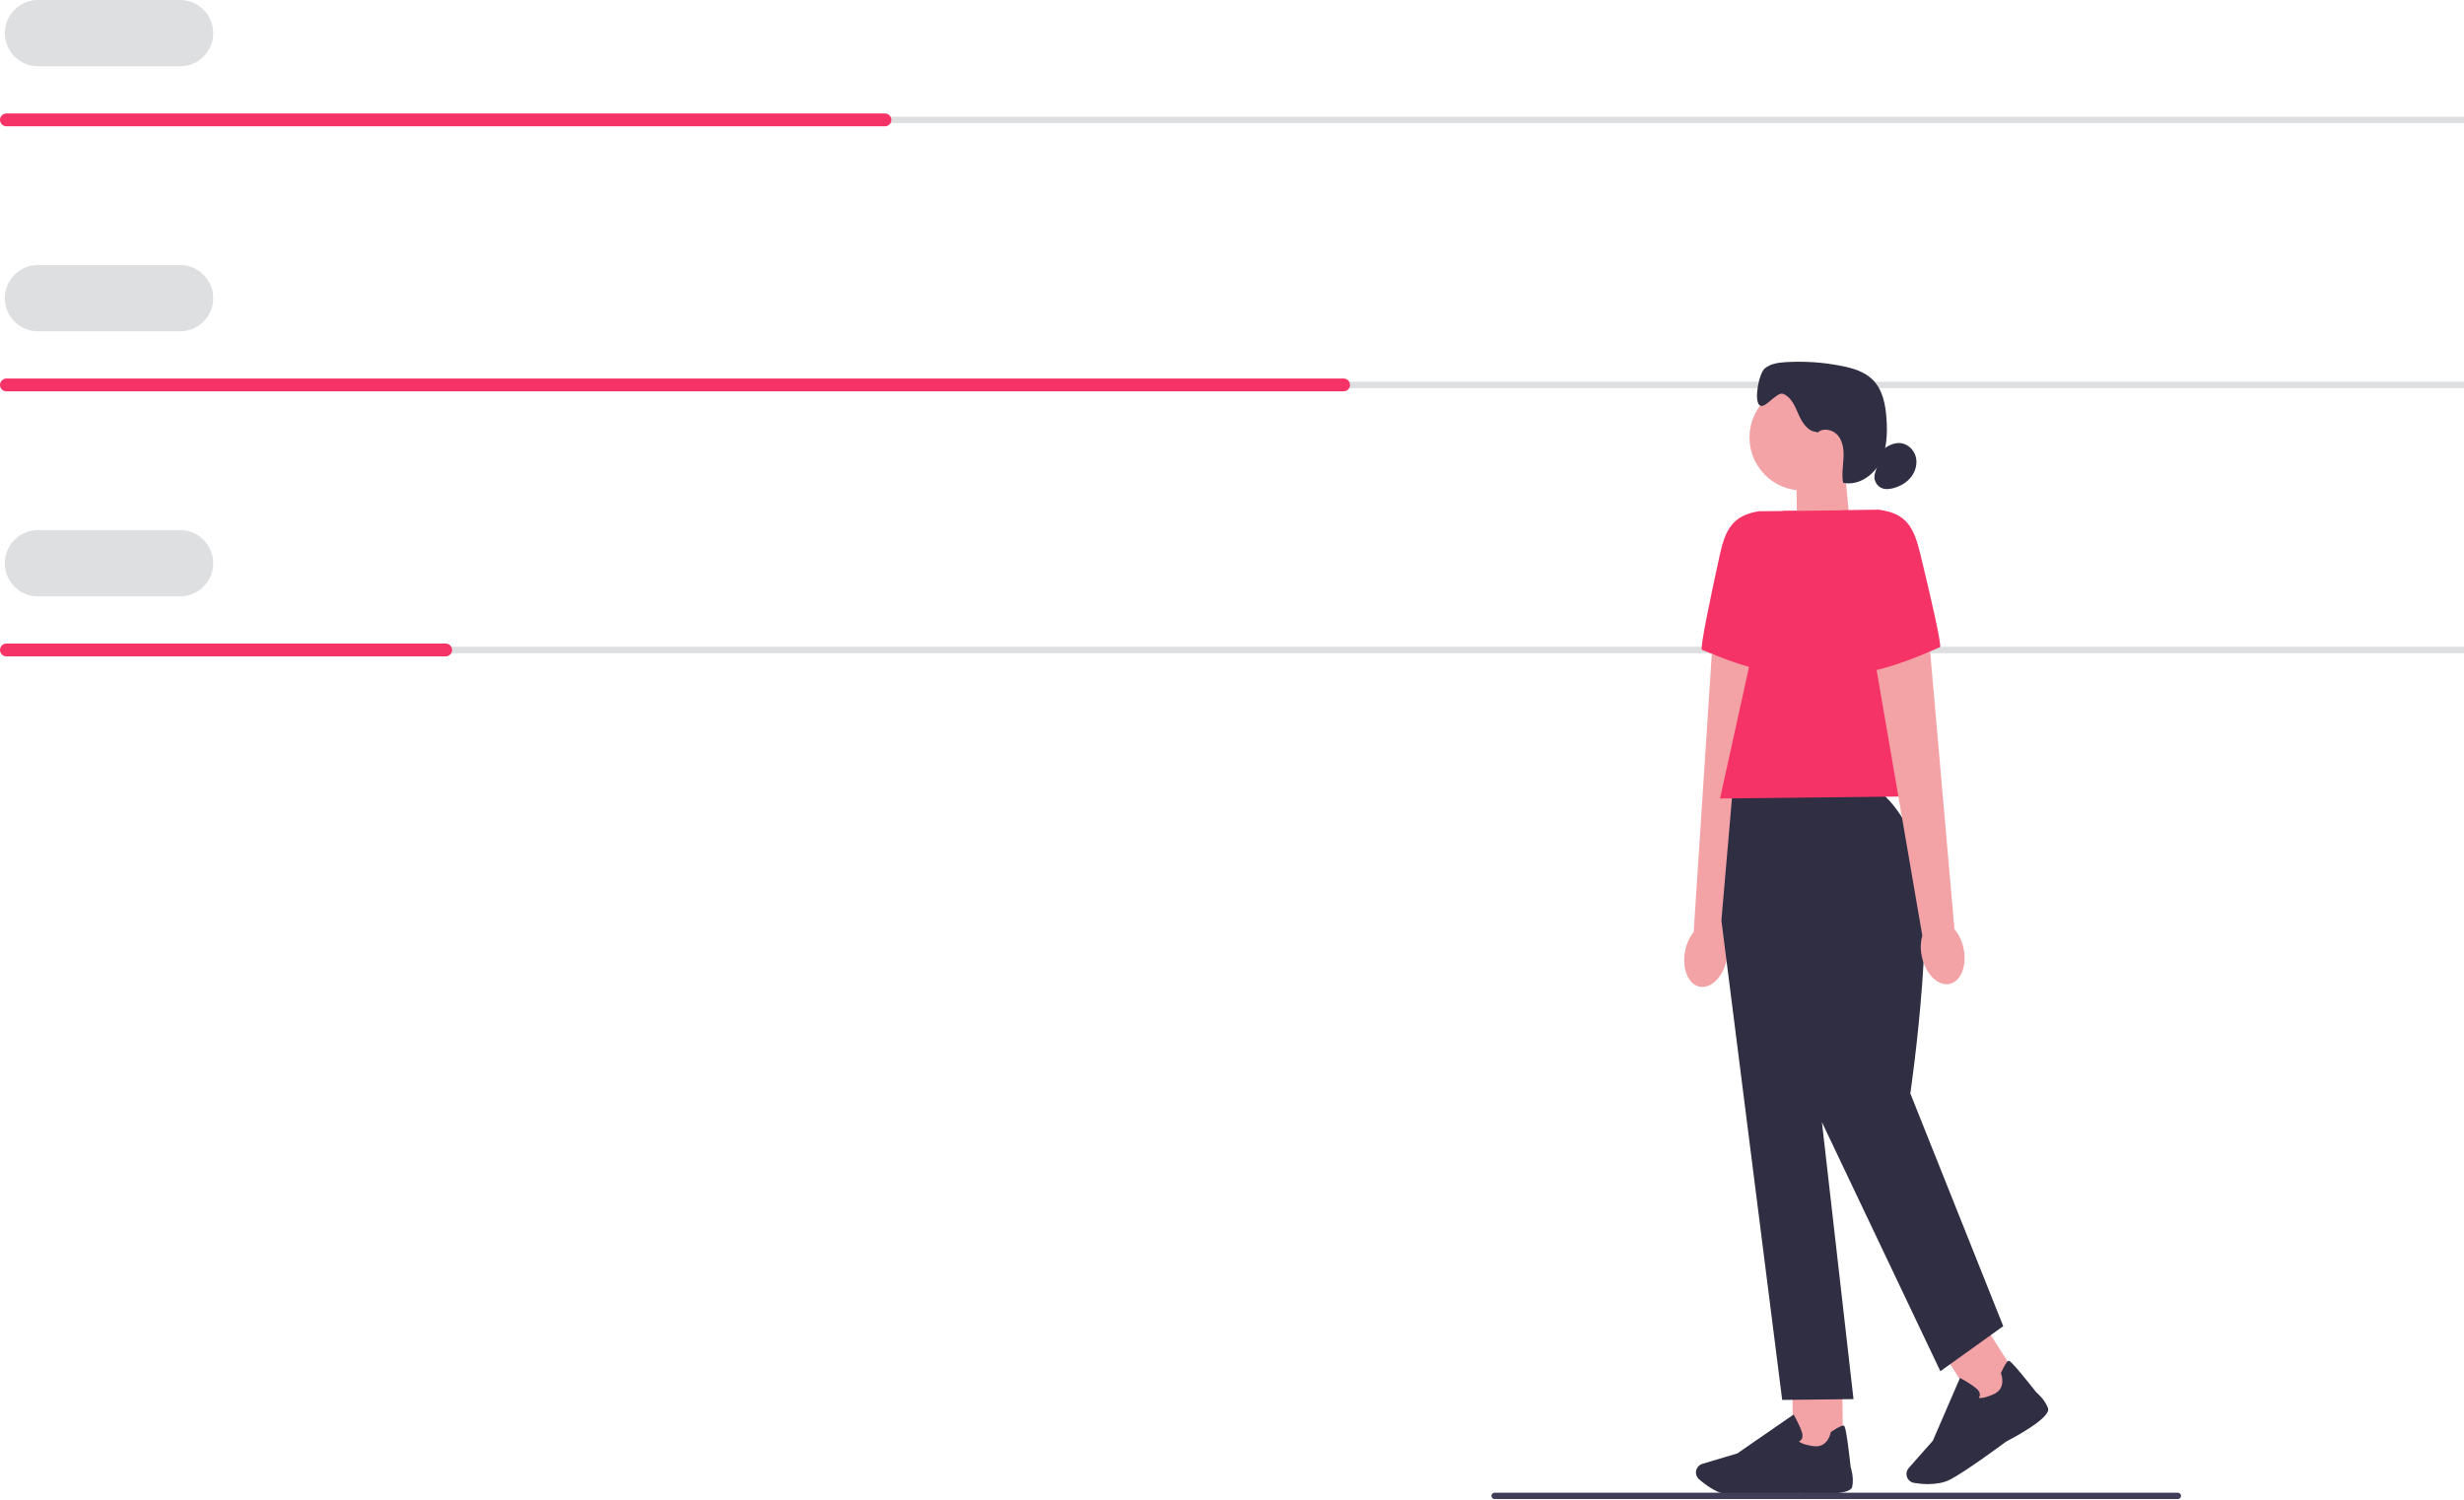
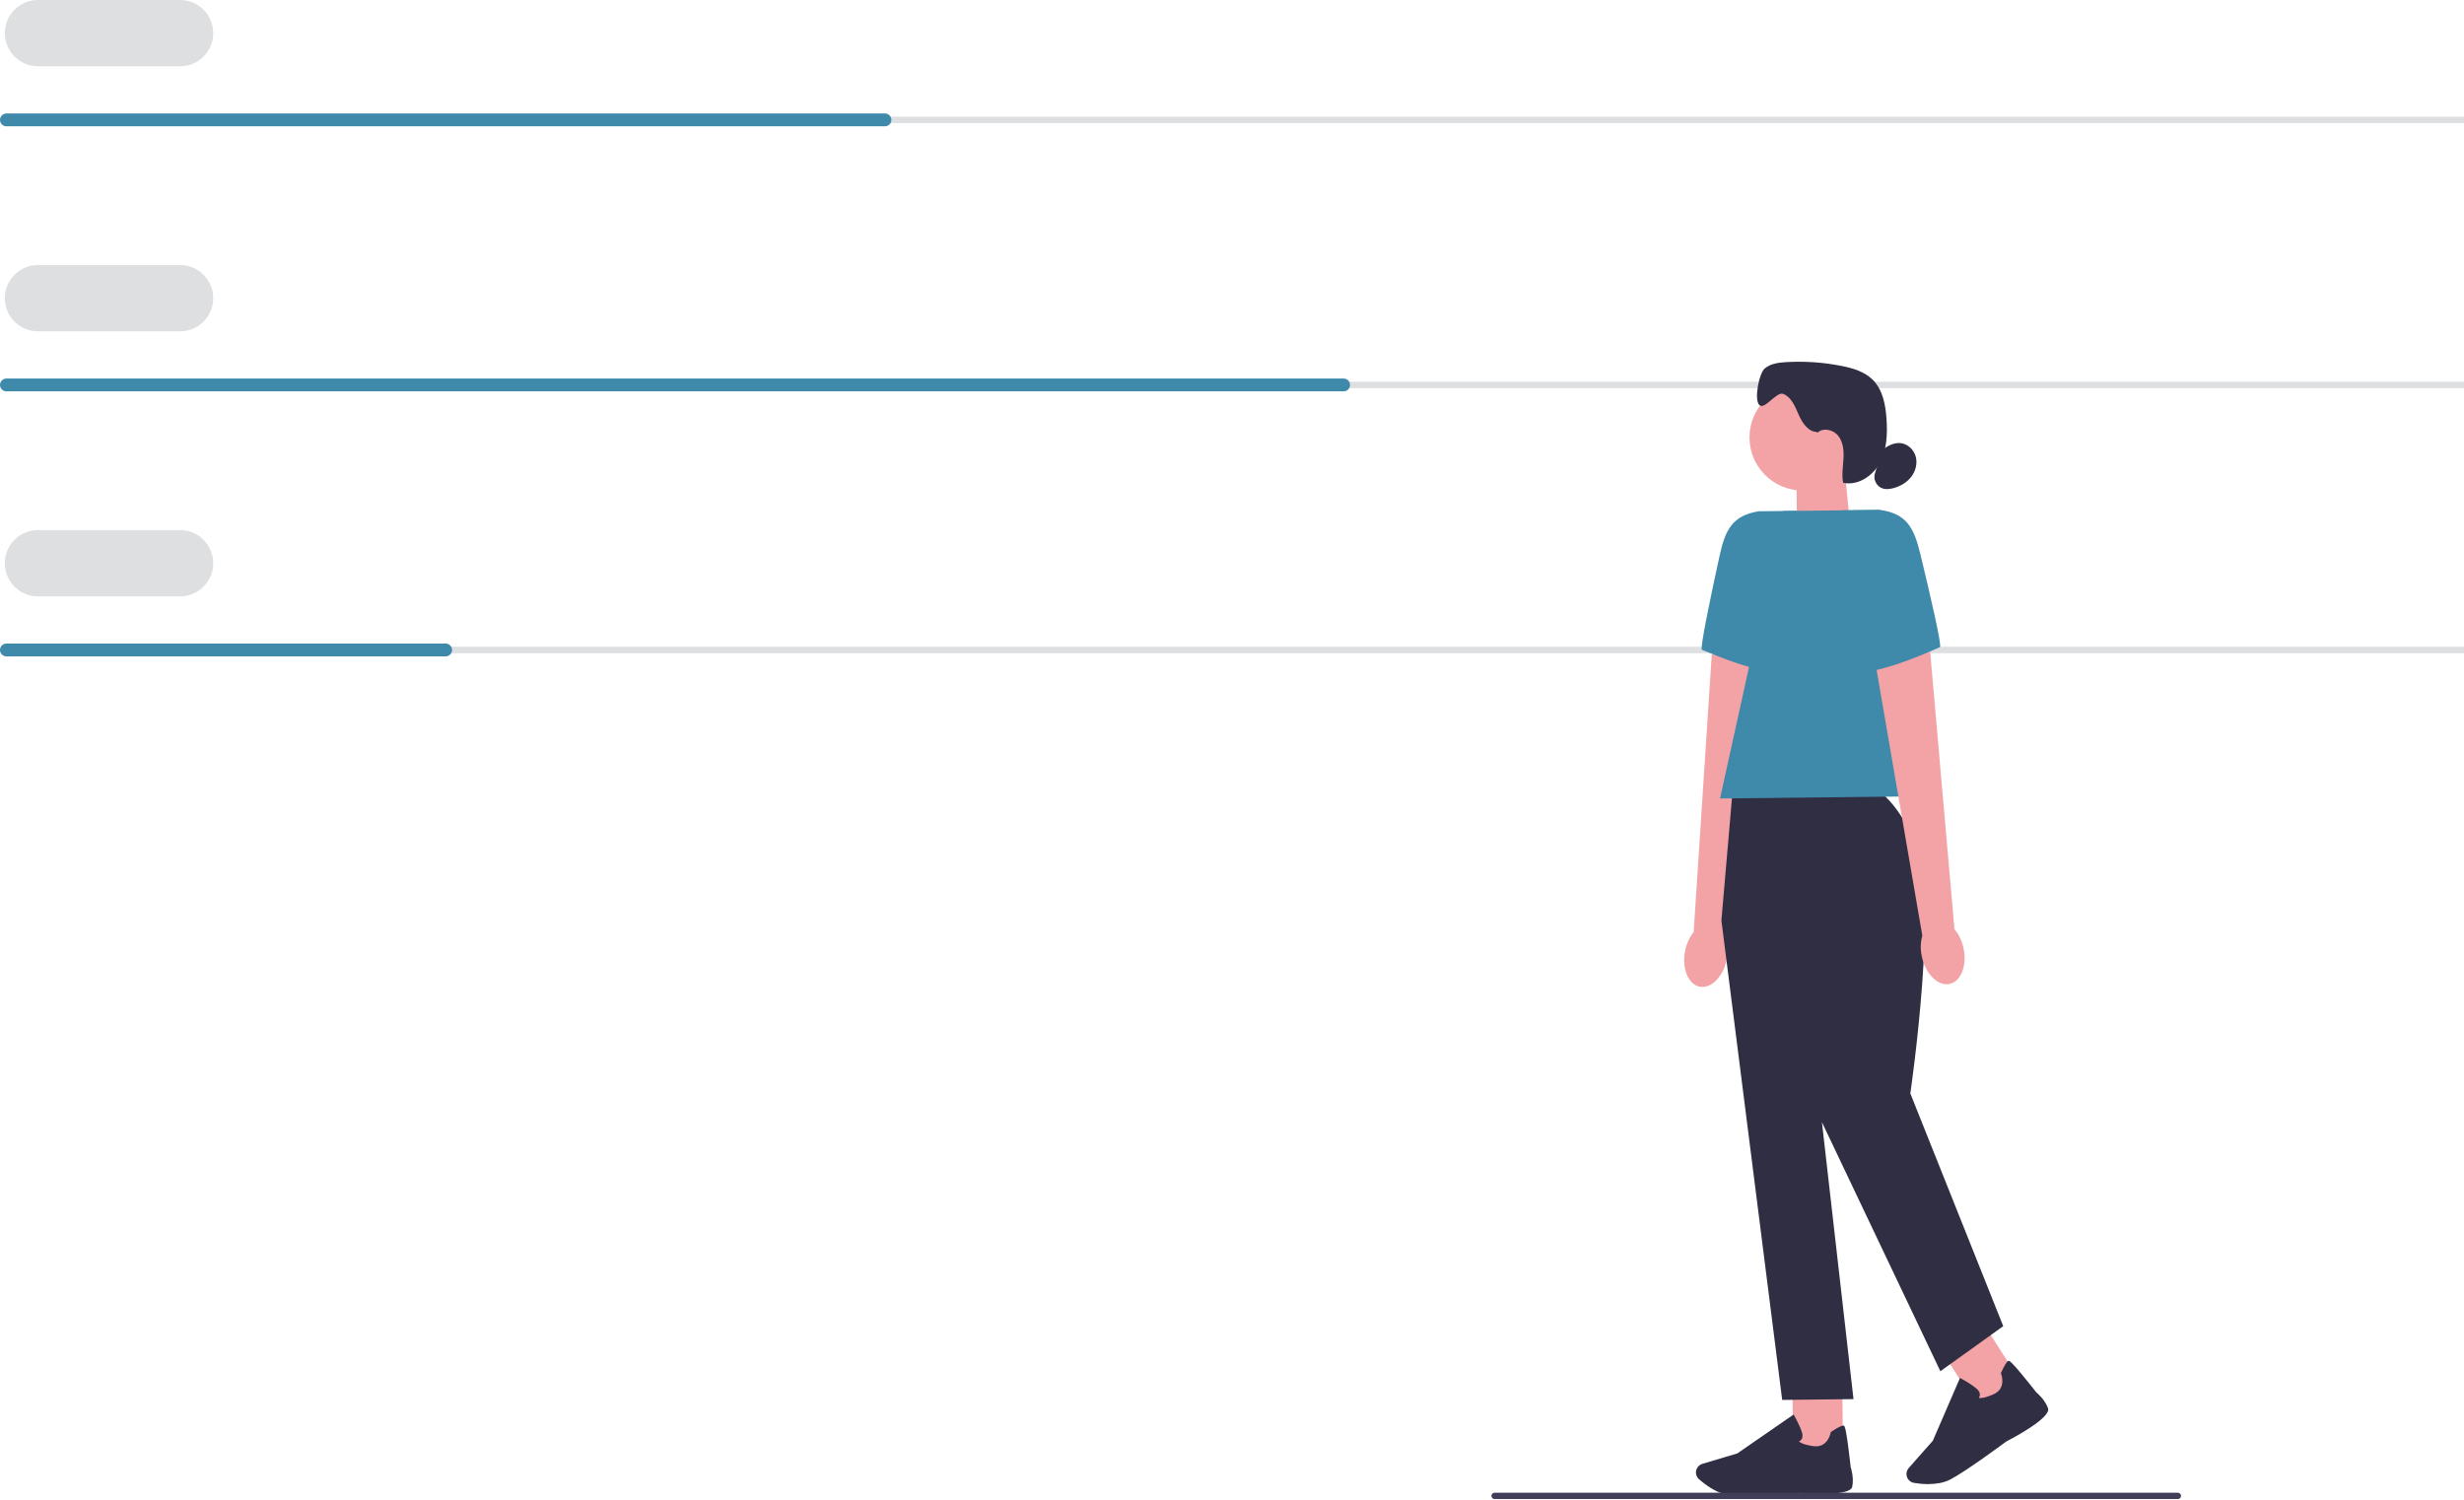
<svg xmlns="http://www.w3.org/2000/svg" width="768.47" height="467.54" viewBox="0 0 768.47 467.54">
  <rect x="2" y="36.39" width="766.47" height="2" fill="#dedfe0" data-darkreader-inline-fill="" style="--darkreader-inline-fill: #2a2e2f;" />
  <path d="m56.15,20.67H11.84c-5.7,0-10.34-4.64-10.34-10.34S6.14,0,11.84,0h44.32c5.7,0,10.34,4.64,10.34,10.34s-4.64,10.34-10.34,10.34h0Z" fill="#dedfe0" data-darkreader-inline-fill="" style="--darkreader-inline-fill: #d4d0ca;" />
  <rect x="2" y="119.06" width="766.47" height="2" fill="#dedfe0" data-darkreader-inline-fill="" style="--darkreader-inline-fill: #2a2e2f;" />
  <path d="m56.15,103.34H11.84c-5.7,0-10.34-4.64-10.34-10.34s4.64-10.34,10.34-10.34h44.32c5.7,0,10.34,4.64,10.34,10.34s-4.64,10.34-10.34,10.34h0Z" fill="#dedfe0" data-darkreader-inline-fill="" style="--darkreader-inline-fill: #d4d0ca;" />
  <rect x="2" y="201.72" width="766.47" height="2" fill="#dedfe0" data-darkreader-inline-fill="" style="--darkreader-inline-fill: #2a2e2f;" />
  <path d="m56.15,186.01H11.84c-5.7,0-10.34-4.64-10.34-10.34s4.64-10.34,10.34-10.34h44.32c5.7,0,10.34,4.64,10.34,10.34s-4.64,10.34-10.34,10.34h0Z" fill="#dedfe0" data-darkreader-inline-fill="" style="--darkreader-inline-fill: #d4d0ca;" />
-   <path d="m276,39.39H2c-1.1,0-2-.9-2-2s.9-2,2-2h274c1.1,0,2,.9,2,2s-.9,2-2,2Z" fill="#f63366" data-darkreader-inline-fill="" style="--darkreader-inline-fill: #ab0832;" />
-   <path d="m419.05,122.06H2c-1.1,0-2-.9-2-2s.9-2,2-2h417.05c1.1,0,2,.9,2,2s-.9,2-2,2Z" fill="#f63366" data-darkreader-inline-fill="" style="--darkreader-inline-fill: #ab0832;" />
-   <path d="m139,204.72H2c-1.1,0-2-.9-2-2s.9-2,2-2h137c1.1,0,2,.9,2,2s-.9,2-2,2Z" fill="#f63366" data-darkreader-inline-fill="" style="--darkreader-inline-fill: #ab0832;" />
+   <path d="m276,39.39H2c-1.1,0-2-.9-2-2s.9-2,2-2h274c1.1,0,2,.9,2,2s-.9,2-2,2Z" fill="#3f89ab" data-darkreader-inline-fill="" style="--darkreader-inline-fill: #326e89;" />
+   <path d="m419.05,122.06H2c-1.1,0-2-.9-2-2s.9-2,2-2h417.05c1.1,0,2,.9,2,2s-.9,2-2,2Z" fill="#3f89ab" data-darkreader-inline-fill="" style="--darkreader-inline-fill: #326e89;" />
+   <path d="m139,204.72H2c-1.1,0-2-.9-2-2s.9-2,2-2h137c1.1,0,2,.9,2,2s-.9,2-2,2Z" fill="#3f89ab" data-darkreader-inline-fill="" style="--darkreader-inline-fill: #326e89;" />
  <g>
    <polygon points="577.06 164.66 560.51 170.3 560.24 146.39 575.31 146.22 577.06 164.66" fill="#f3a3a6" data-darkreader-inline-fill="" style="--darkreader-inline-fill: #f19195;" />
    <circle cx="562.19" cy="136.43" r="16.56" fill="#f3a3a6" data-darkreader-inline-fill="" style="--darkreader-inline-fill: #f19195;" />
    <path d="m566.71,134.74c-2.77-.05-4.62-2.83-5.73-5.38s-2.25-5.47-4.82-6.5c-2.11-.84-5.75,5.03-7.43,3.5-1.75-1.6-.15-9.94,1.67-11.45,1.82-1.51,4.33-1.83,6.69-1.97,5.77-.33,11.57.07,17.24,1.19,3.5.69,7.12,1.75,9.67,4.25,3.23,3.17,4.1,8,4.38,12.52.29,4.62.07,9.47-2.13,13.55-2.21,4.07-6.88,7.11-11.41,6.13-.48-2.45-.05-4.97.1-7.47.15-2.49-.07-5.18-1.61-7.15s-4.8-2.72-6.55-.94" fill="#2f2e43" data-darkreader-inline-fill="" style="--darkreader-inline-fill: #c4bfb8;" />
    <path d="m587.14,140.25c1.64-1.23,3.61-2.27,5.65-2.04,2.21.24,4.09,2.04,4.68,4.18.59,2.14-.02,4.51-1.36,6.28-1.34,1.77-3.35,2.95-5.49,3.55-1.24.35-2.59.5-3.78,0-1.75-.73-2.71-2.94-2.05-4.72" fill="#2f2e43" data-darkreader-inline-fill="" style="--darkreader-inline-fill: #c4bfb8;" />
    <g>
      <path id="uuid-c8983f9d-ef50-4d77-8f7b-49f8a94dcf30-266" d="m525.53,296.7c-1.04,5.45,1.03,10.4,4.64,11.05,3.6.65,7.37-3.25,8.41-8.7.45-2.17.35-4.42-.29-6.55l12.74-85.41-17.16-3.03-5.65,86.63c-1.38,1.77-2.31,3.83-2.69,6.02h0Z" fill="#f3a3a6" data-darkreader-inline-fill="" style="--darkreader-inline-fill: #640d10;" />
-       <path d="m560.21,159.33l-11.69.13c-8.25,1.34-10.45,5.78-12.23,13.94-2.73,12.45-6.21,29.04-5.48,29.27,1.17.38,21.17,9.52,31.29,7.26l-1.89-50.6h0Z" fill="#f63366" data-darkreader-inline-fill="" style="--darkreader-inline-fill: #f73f6f;" />
+       <path d="m560.21,159.33l-11.69.13c-8.25,1.34-10.45,5.78-12.23,13.94-2.73,12.45-6.21,29.04-5.48,29.27,1.17.38,21.17,9.52,31.29,7.26l-1.89-50.6h0Z" fill="#3f89ab" data-darkreader-inline-fill="" style="--darkreader-inline-fill: #62a6c5;" />
    </g>
    <rect x="559.12" y="430.83" width="15.56" height="22.07" transform="translate(-4.9 6.36) rotate(-.64)" fill="#f3a3a6" data-darkreader-inline-fill="" style="--darkreader-inline-fill: #f19195;" />
    <path d="m544.2,466.56c-1.64.02-3.09,0-4.19-.09-4.14-.33-8.11-3.34-10.12-5.1-.9-.79-1.2-2.07-.75-3.17h0c.32-.79.98-1.39,1.8-1.64l10.89-3.24,17.55-12.13.2.35c.08.13,1.85,3.24,2.45,5.35.23.8.18,1.47-.15,1.99-.23.36-.55.57-.81.7.32.33,1.33,1,4.43,1.46,4.51.67,5.42-4.02,5.45-4.22l.03-.16.13-.09c2.13-1.41,3.44-2.05,3.9-1.92.29.08.76.22,2.18,12.94.13.4,1.06,3.32.48,6.13-.63,3.06-13.96,2.15-16.62,1.94-.08.01-10.04.83-16.87.9h.02,0Z" fill="#2f2e43" data-darkreader-inline-fill="" style="--darkreader-inline-fill: #c4bfb8;" />
    <rect x="610.24" y="415.35" width="15.56" height="22.07" transform="translate(-132.35 400.01) rotate(-32.59)" fill="#f3a3a6" data-darkreader-inline-fill="" style="--darkreader-inline-fill: #f19195;" />
    <path d="m601.65,462.89c-1.83.02-3.51-.18-4.71-.38-1.18-.2-2.11-1.12-2.31-2.3h0c-.15-.85.1-1.7.66-2.34l7.52-8.51,8.47-19.58.36.19c.13.07,3.28,1.77,4.91,3.24.62.56.93,1.15.93,1.77,0,.43-.16.78-.32,1.02.45.11,1.66.14,4.53-1.11,4.18-1.82,2.47-6.28,2.39-6.46l-.06-.15.07-.14c1.06-2.32,1.84-3.56,2.29-3.7.29-.08.76-.22,8.7,9.82.32.27,2.66,2.25,3.65,4.94,1.08,2.93-10.7,9.21-13.08,10.44-.07.06-12.38,9.21-17.44,11.83-2.01,1.04-4.4,1.38-6.58,1.4l.02.02h0Z" fill="#2f2e43" data-darkreader-inline-fill="" style="--darkreader-inline-fill: #c4bfb8;" />
    <path d="m583.93,246.05l-43.56.48-3.5,40.56,18.96,149.54,22.24-.25-9.85-86.38,36.94,77.68,19.61-14.06-28.98-72.58s9.36-63.61,1.28-79.34c-8.08-15.73-13.13-15.67-13.13-15.67v.02h-.01Z" fill="#2f2e43" data-darkreader-inline-fill="" style="--darkreader-inline-fill: #262536;" />
-     <polygon points="605.63 248.28 536.44 249.05 556.21 159.38 586.35 159.04 605.63 248.28" fill="#f63366" data-darkreader-inline-fill="" style="--darkreader-inline-fill: #ab0832;" />
+     <polygon points="605.63 248.28 536.44 249.05 556.21 159.38 586.35 159.04 605.63 248.28" fill="#3f89ab" data-darkreader-inline-fill="" style="--darkreader-inline-fill: #326e89;" />
    <path id="uuid-97a43cd7-1586-4870-a70d-869ca8f8714f-267" d="m612.38,295.74c1.16,5.43-.8,10.42-4.39,11.15-3.59.73-7.44-3.08-8.6-8.51-.5-2.16-.45-4.41.14-6.56l-14.64-85.11,17.09-3.41,7.57,86.49c1.42,1.74,2.39,3.78,2.83,5.96h0Z" fill="#f3a3a6" data-darkreader-inline-fill="" style="--darkreader-inline-fill: #640d10;" />
-     <path d="m574.66,159.17l11.69-.13c8.28,1.16,10.57,5.55,12.54,13.67,3,12.39,6.85,28.89,6.13,29.14-1.17.4-20.95,9.98-31.12,7.95l.77-50.63h-.01Z" fill="#f63366" data-darkreader-inline-fill="" style="--darkreader-inline-fill: #f73f6f;" />
+     <path d="m574.66,159.17l11.69-.13c8.28,1.16,10.57,5.55,12.54,13.67,3,12.39,6.85,28.89,6.13,29.14-1.17.4-20.95,9.98-31.12,7.95l.77-50.63h-.01Z" fill="#3f89ab" data-darkreader-inline-fill="" style="--darkreader-inline-fill: #62a6c5;" />
  </g>
  <path d="m680.22,466.56c0,.54-.44.98-.98.98h-213.12c-.54,0-.98-.44-.98-.98s.44-.98.98-.98h213.12c.54,0,.98.44.98.98Z" fill="#3f3d58" data-darkreader-inline-fill="" style="--darkreader-inline-fill: #323146;" />
</svg>
